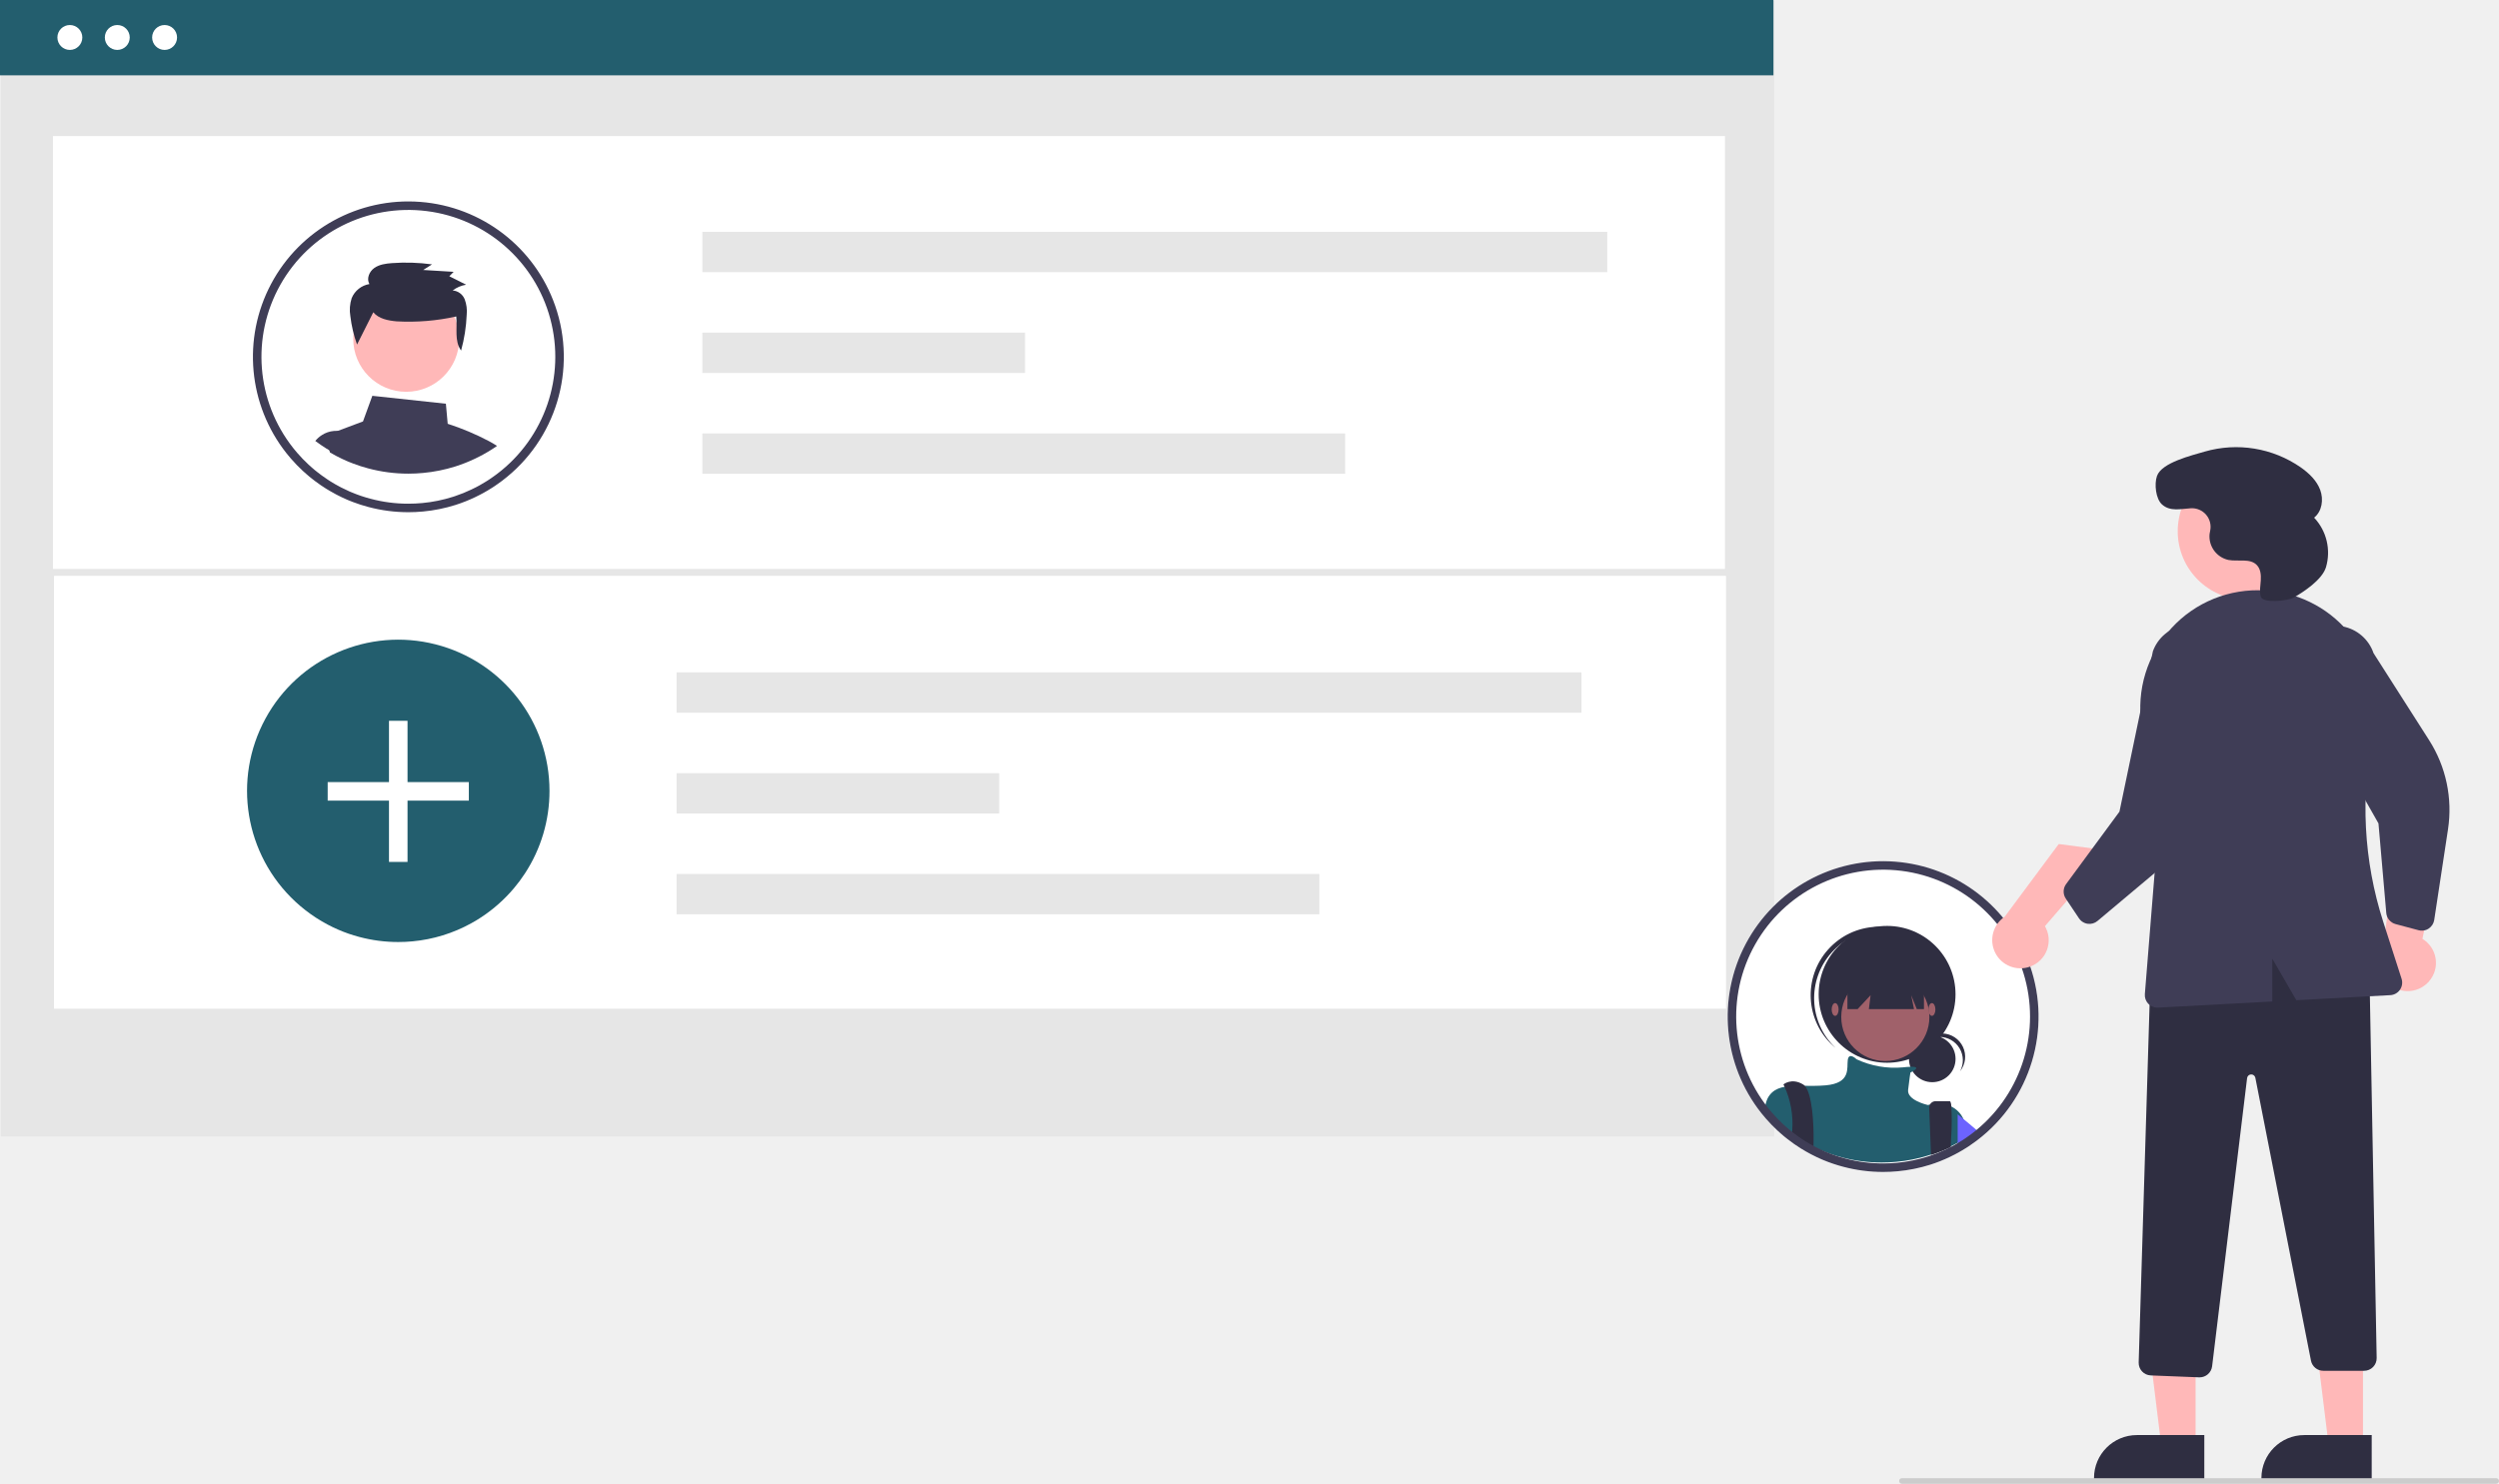
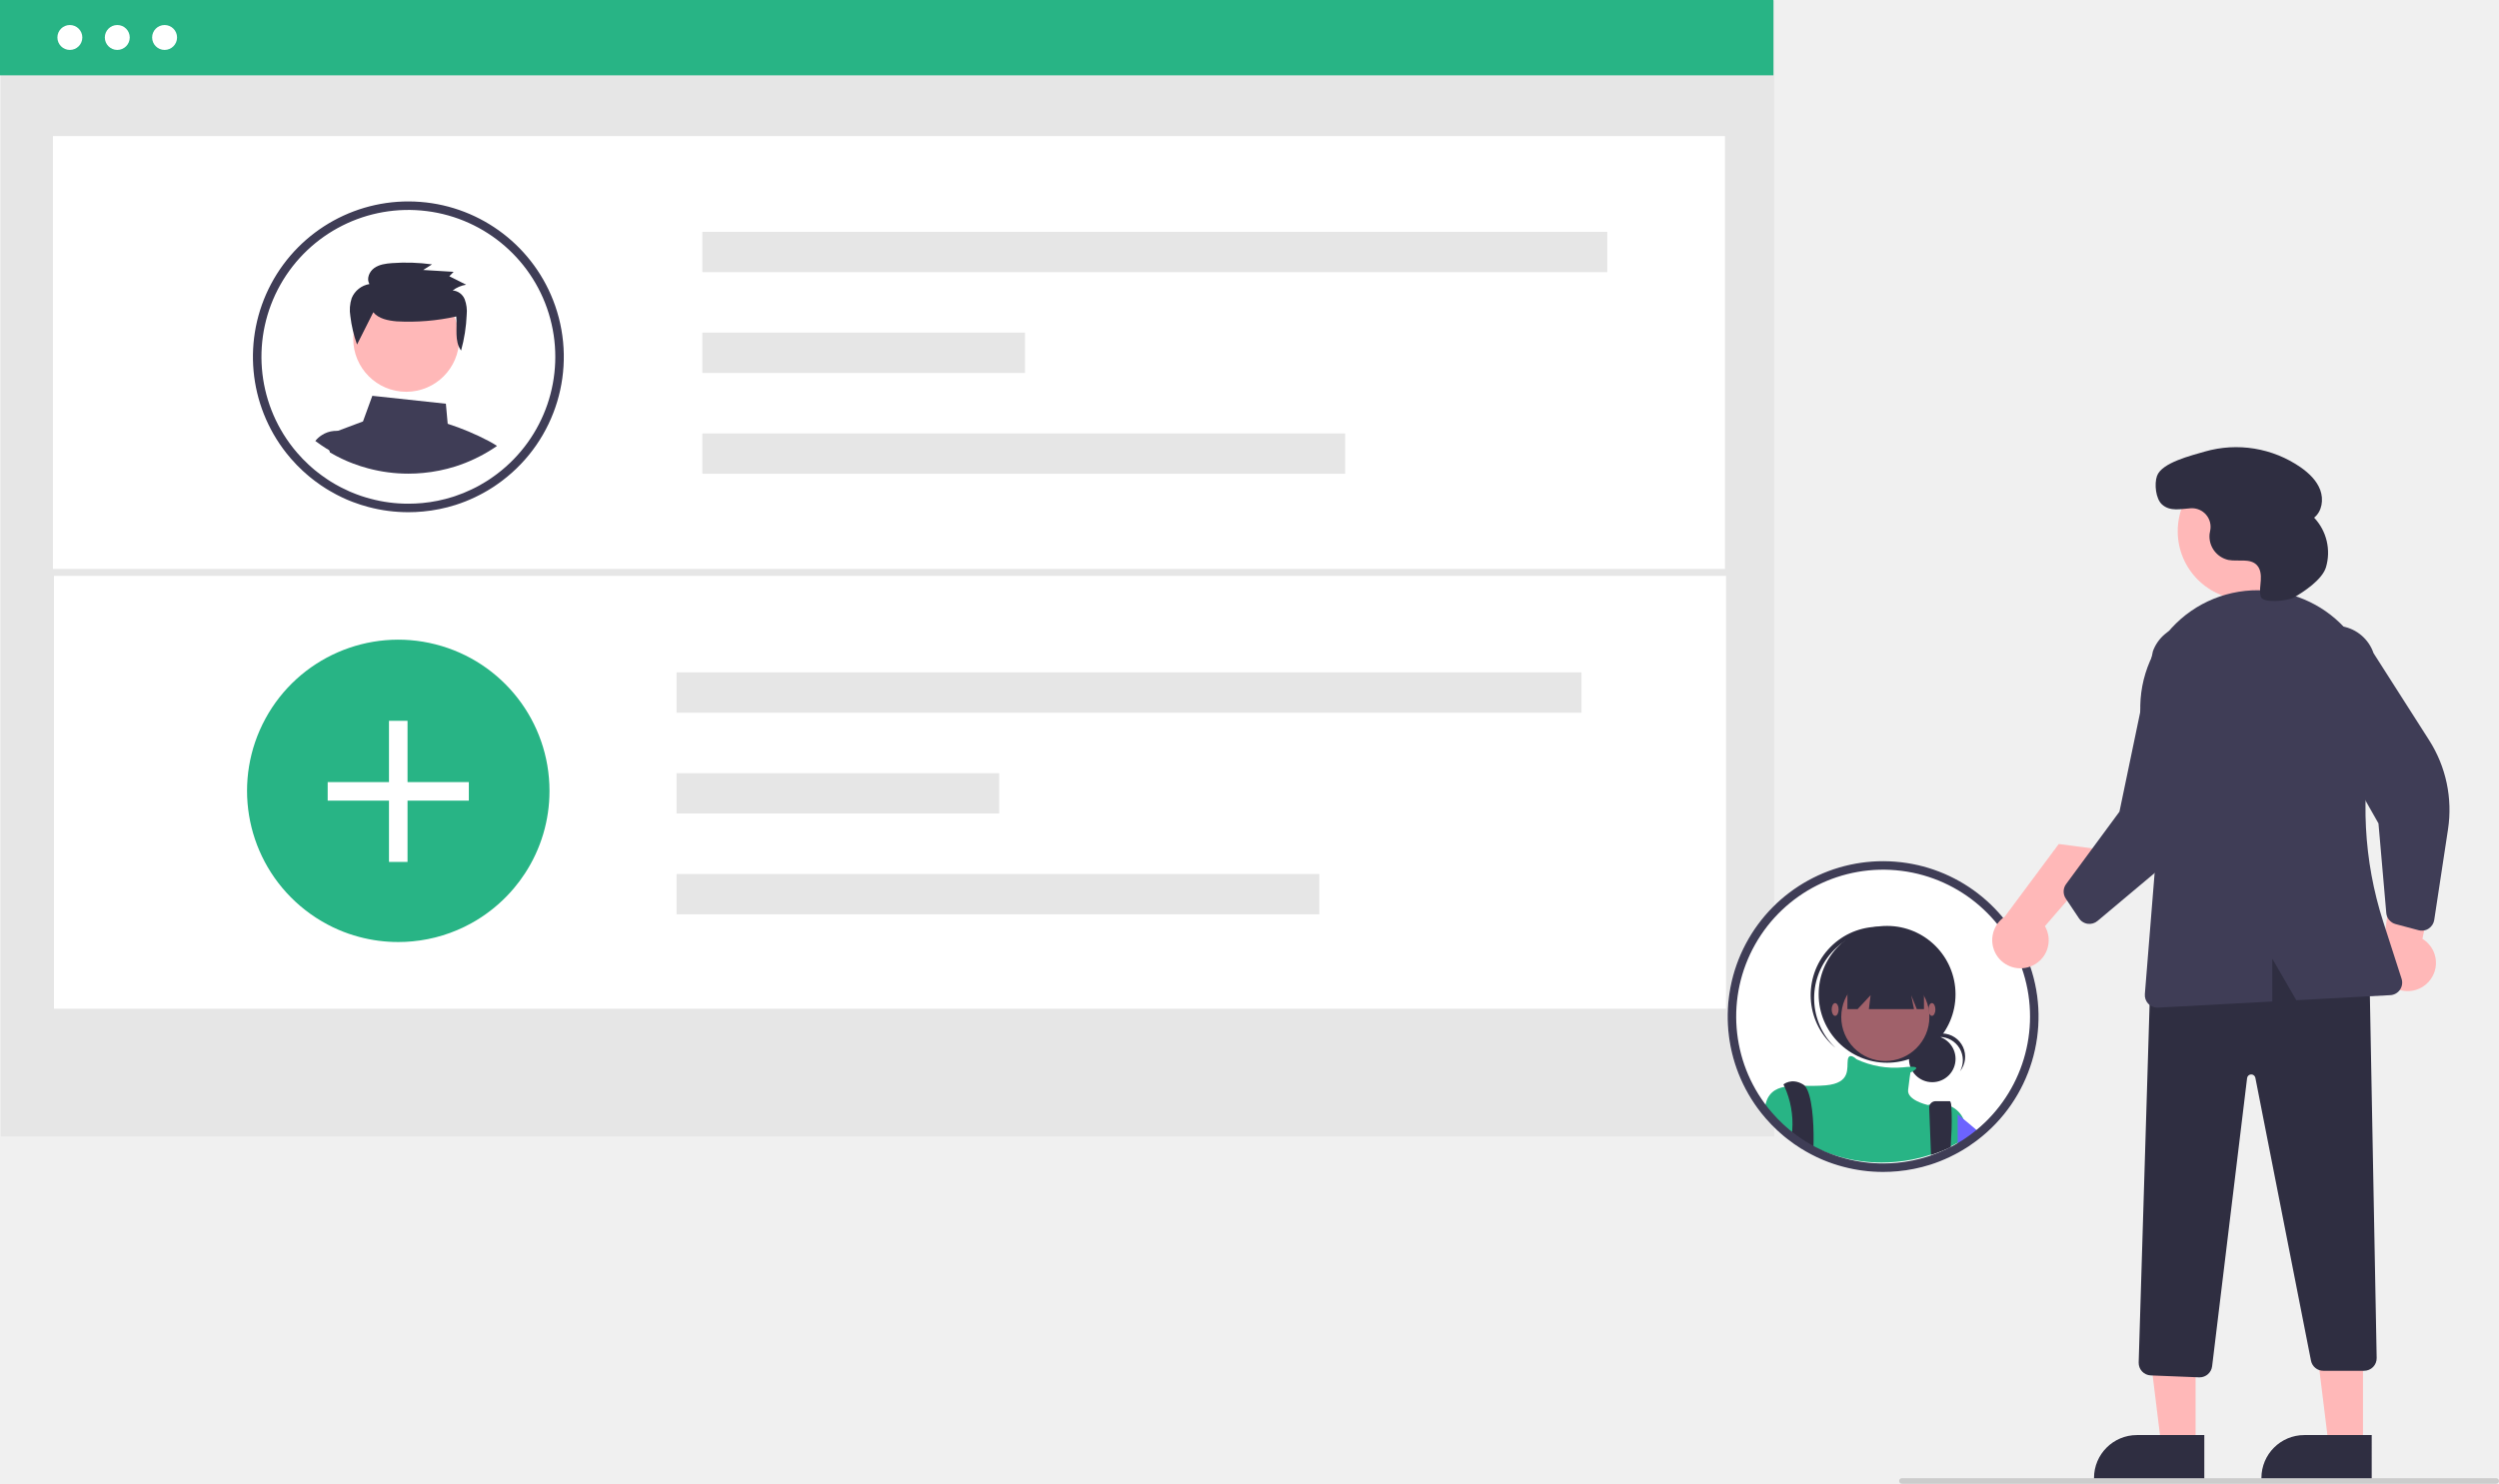
<svg xmlns="http://www.w3.org/2000/svg" id="Component_17_1" data-name="Component 17 – 1" width="895.681" height="531.951" viewBox="0 0 895.681 531.951">
  <circle id="Ellipse_182" data-name="Ellipse 182" cx="4.354" cy="4.354" r="4.354" transform="translate(88.754 51.61)" fill="#fff" />
  <circle id="Ellipse_183" data-name="Ellipse 183" cx="4.354" cy="4.354" r="4.354" transform="translate(105.279 51.61)" fill="#fff" />
  <circle id="Ellipse_184" data-name="Ellipse 184" cx="4.354" cy="4.354" r="4.354" transform="translate(121.804 51.61)" fill="#fff" />
  <rect id="Rectangle_266" data-name="Rectangle 266" width="552.899" height="3.073" transform="translate(82.529 66.193)" fill="#fff" />
  <rect id="Rectangle_246" data-name="Rectangle 246" width="635.631" height="407.086" transform="translate(0.271 0.36)" fill="#e6e6e6" />
-   <rect id="Rectangle_264" data-name="Rectangle 264" width="635.631" height="27.004" fill="#235e6e" />
+   <rect id="Rectangle_264" data-name="Rectangle 264" width="635.631" height="27.004" fill="#28b485" />
  <rect id="Rectangle_247" data-name="Rectangle 247" width="599.28" height="155.185" transform="translate(18.972 48.785)" fill="#fff" />
  <rect id="Rectangle_259" data-name="Rectangle 259" width="599.28" height="155.185" transform="translate(19.351 206.456)" fill="#fff" />
  <g id="Group_31" data-name="Group 31" transform="translate(251.742 83.115)">
    <rect id="Rectangle_250" data-name="Rectangle 250" width="324.331" height="14.455" fill="#e6e6e6" />
    <rect id="Rectangle_251" data-name="Rectangle 251" width="115.639" height="14.455" transform="translate(0 36.137)" fill="#e6e6e6" />
    <rect id="Rectangle_252" data-name="Rectangle 252" width="230.375" height="14.455" transform="translate(0 72.274)" fill="#e6e6e6" />
  </g>
-   <path id="Path_952" data-name="Path 952" d="M383.606,469.293a53.91,53.91,0,0,1-8.813,29.627,52.683,52.683,0,0,1-3.965,5.325,54.429,54.429,0,0,1-11.617,10.322q-1.773,1.175-3.645,2.2a53.736,53.736,0,0,1-21.057,6.485c-1.68.164-3.388.242-5.111.242a53.984,53.984,0,0,1-13.988-1.829,51.937,51.937,0,0,1-7.567-2.627q-1.879-.812-3.673-1.765a53.391,53.391,0,0,1-8.165-5.289q-1.783-1.388-3.438-2.926a54.2,54.2,0,1,1,91.039-39.764Z" transform="translate(-186.659 -185.765)" fill="#235e6e" />
+   <path id="Path_952" data-name="Path 952" d="M383.606,469.293a53.91,53.91,0,0,1-8.813,29.627,52.683,52.683,0,0,1-3.965,5.325,54.429,54.429,0,0,1-11.617,10.322q-1.773,1.175-3.645,2.2a53.736,53.736,0,0,1-21.057,6.485c-1.68.164-3.388.242-5.111.242a53.984,53.984,0,0,1-13.988-1.829,51.937,51.937,0,0,1-7.567-2.627q-1.879-.812-3.673-1.765a53.391,53.391,0,0,1-8.165-5.289q-1.783-1.388-3.438-2.926a54.2,54.2,0,1,1,91.039-39.764Z" transform="translate(-186.659 -185.765)" fill="#28b485" />
  <g id="Group_32" data-name="Group 32" transform="translate(117.446 258.418)">
    <rect id="Rectangle_273" data-name="Rectangle 273" width="6.645" height="50.592" transform="translate(21.974)" fill="#fff" />
    <rect id="Rectangle_274" data-name="Rectangle 274" width="50.592" height="6.645" transform="translate(0 21.974)" fill="#fff" />
  </g>
  <g id="Group_33" data-name="Group 33" transform="translate(242.494 241.061)">
    <rect id="Rectangle_250-2" data-name="Rectangle 250-2" width="324.331" height="14.455" fill="#e6e6e6" />
    <rect id="Rectangle_251-2" data-name="Rectangle 251-2" width="115.639" height="14.455" transform="translate(0 36.137)" fill="#e6e6e6" />
    <rect id="Rectangle_252-2" data-name="Rectangle 252-2" width="230.375" height="14.455" transform="translate(0 72.274)" fill="#e6e6e6" />
  </g>
  <circle id="Ellipse_194" data-name="Ellipse 194" cx="4.467" cy="4.467" r="4.467" transform="translate(37.572 8.966)" fill="#fff" />
  <circle id="Ellipse_195" data-name="Ellipse 195" cx="4.467" cy="4.467" r="4.467" transform="translate(54.528 8.966)" fill="#fff" />
  <circle id="Ellipse_246" data-name="Ellipse 246" cx="4.467" cy="4.467" r="4.467" transform="translate(20.572 8.966)" fill="#fff" />
  <path id="Path_3" data-name="Path 3" d="M361.9,333a92.633,92.633,0,0,0-14.78-6.22l-.65-7.19-26.36-2.84-3.35,9.19-9.46,3.55a4.606,4.606,0,0,0-.96.5h-.01a4.687,4.687,0,0,0-2,3.12,4.792,4.792,0,0,0,.07,1.88l.5,2.05c.72.43,1.46.84,2.2,1.23l.47.24c1.08.56,2.18,1.09,3.31,1.58.23.1.48.2.71.3.02.01.03.01.05.02.53.22,1.06.43,1.6.63a52.56,52.56,0,0,0,5.42,1.74,55.737,55.737,0,0,0,14.37,1.88c1.77,0,3.52-.08,5.25-.25a55.512,55.512,0,0,0,11.64-2.35c.01,0,.02-.01.03-.01a54.632,54.632,0,0,0,6.99-2.77c.01-.01.03-.01.04-.02.51-.24,1-.5,1.5-.75l.24-.12c.4-.21.8-.42,1.2-.64,1-.55,1.98-1.13,2.95-1.75.27-.16.53-.33.8-.51.38-.25.76-.51,1.13-.78C363.867,334.106,362.9,333.536,361.9,333Z" transform="translate(-186.659 -174.848)" fill="#3f3d56" />
  <path id="Path_4" data-name="Path 4" d="M312.427,337.426l-1.65-7.45h-4.31a1.028,1.028,0,0,0-.13.01h-.01a9.34,9.34,0,0,0-4.34,1.5,9.612,9.612,0,0,0-2.32,2.08c1.28.97,2.61,1.87,3.98,2.73l.06.03c.39.24.79.48,1.19.71.72.43,1.46.84,2.2,1.23l.47.24c1.08.56,2.18,1.09,3.31,1.58.23.1.48.2.71.3.02.01.03.01.05.02.53.22,1.06.43,1.6.63Z" transform="translate(-186.659 -175.481)" fill="#3f3d56" />
  <circle id="Ellipse_2" data-name="Ellipse 2" cx="18.985" cy="18.985" r="18.985" transform="translate(126.609 102.492)" fill="#ffb8b8" />
  <path id="Path_5" data-name="Path 5" d="M319.507,283.968c1.965,2.326,5.291,2.982,8.359,3.251a78.729,78.729,0,0,0,21.38-1.746c.435,4.212-.75,8.754,1.731,12.219a56.724,56.724,0,0,0,2.015-12.859,12.308,12.308,0,0,0-.712-5.508,5.065,5.065,0,0,0-4.315-3.181,10.814,10.814,0,0,1,4.824-2.062l-6.028-3.029,1.548-1.589L337.4,268.8l3.161-2.008a68.541,68.541,0,0,0-14.36-.453c-2.224.164-4.549.477-6.351,1.765s-2.843,3.85-1.724,5.741a8.336,8.336,0,0,0-6.353,5.041,13.458,13.458,0,0,0-.482,6.469,45.853,45.853,0,0,0,2.4,10.171Z" transform="translate(-185.718 -172.01)" fill="#2f2e41" />
  <path id="Path_6" data-name="Path 6" d="M385.637,272.636a55.709,55.709,0,1,0-96.27,52.92c.5.63,1.02,1.26,1.55,1.87.04.04.07.08.11.12a54.042,54.042,0,0,0,4.15,4.28c.38.35.78.71,1.18,1.05.76.68,1.54,1.33,2.35,1.95.32.25.63.5.96.74,1.28.97,2.61,1.87,3.98,2.73l.06.03c.39.24.79.48,1.19.71.72.43,1.46.84,2.2,1.23l.47.24c1.08.56,2.18,1.09,3.31,1.58.23.1.48.2.71.3.02.01.03.01.05.02.53.22,1.06.43,1.6.63a52.56,52.56,0,0,0,5.42,1.74,55.737,55.737,0,0,0,14.37,1.88c1.77,0,3.52-.08,5.25-.25a55.516,55.516,0,0,0,11.64-2.35c.01,0,.02-.01.03-.01a54.627,54.627,0,0,0,6.99-2.77c.01-.01.03-.01.04-.02.51-.24,1-.5,1.5-.75l.24-.12c.4-.21.8-.42,1.2-.64,1-.55,1.98-1.13,2.95-1.75.27-.16.53-.33.8-.51.38-.25.76-.51,1.13-.78.49-.34.98-.69,1.46-1.05.15-.11.31-.22.46-.34a55.689,55.689,0,0,0,18.92-62.68Zm-20.76,60.25c-.33.26-.67.51-1.01.74-.33.25-.66.49-1,.71-.29.21-.58.41-.88.6l-.09.06c-.22.15-.44.29-.66.43q-1.245.78-2.52,1.5l-.27.15c-.38.21-.76.41-1.14.61-.05.03-.11.05-.16.08l-.06.03c-.48.25-.97.49-1.46.72a49.045,49.045,0,0,1-5.83,2.36c-.26.09-.52.18-.78.26a52.456,52.456,0,0,1-11.02,2.24c-1.64.15-3.3.23-4.97.23a51.95,51.95,0,0,1-13.59-1.78,49.376,49.376,0,0,1-6.67-2.26c-.11-.05-.23-.09-.34-.14s-.23-.09-.34-.14-.23-.1-.35-.16c-.94-.41-1.87-.86-2.78-1.33l-.44-.23c-1.11-.58-2.2-1.2-3.26-1.86-.31-.19-.63-.39-.93-.6-.08-.05-.15-.1-.23-.15-.71-.47-1.42-.96-2.11-1.47-.47-.35-.94-.7-1.4-1.06-.77-.58-1.51-1.2-2.23-1.84-.38-.32-.75-.67-1.11-1a50.8,50.8,0,0,1-4.02-4.16c-.42-.48-.83-.96-1.22-1.46a3.808,3.808,0,0,1-.25-.31,52.659,52.659,0,1,1,73.12,9.23Z" transform="translate(-186.659 -163.024)" fill="#3f3d56" />
  <path id="Path_7" data-name="Path 7" d="M859.728,540a55.709,55.709,0,1,0-96.27,52.92c.5.63,1.02,1.26,1.55,1.87.04.04.07.08.11.12a54.138,54.138,0,0,0,4.15,4.28c.38.35.78.71,1.18,1.05.76.68,1.54,1.33,2.35,1.95a54.771,54.771,0,0,0,4.94,3.47l.06.03c1.11.69,2.24,1.33,3.39,1.94l.47.24c1.08.56,2.18,1.09,3.31,1.58.23.1.48.2.71.3.02.01.03.01.05.02a54.129,54.129,0,0,0,7.02,2.37,55.734,55.734,0,0,0,14.37,1.88c1.77,0,3.52-.08,5.25-.25a55.5,55.5,0,0,0,11.64-2.35c.01,0,.02-.01.03-.01a54.583,54.583,0,0,0,6.99-2.77c.01-.01.03-.01.04-.02.51-.24,1-.5,1.5-.75l.24-.12c.4-.21.8-.42,1.2-.64,1-.55,1.98-1.13,2.95-1.75.27-.16.53-.33.8-.51.88-.58,1.75-1.2,2.59-1.83.15-.11.31-.22.46-.34A55.692,55.692,0,0,0,859.728,540Z" transform="translate(-132.179 -193.859)" fill="#fff" />
  <circle id="Ellipse_188" data-name="Ellipse 188" cx="8.349" cy="8.349" r="8.349" transform="translate(684.203 371.283)" fill="#2f2e41" />
  <path id="Path_969" data-name="Path 969" d="M827.827,564.8a8.35,8.35,0,0,1,7.35,12.312,8.347,8.347,0,1,0-13.868-9.172,8.329,8.329,0,0,1,6.519-3.14Z" transform="translate(-132.662 -193.043)" fill="#2f2e41" />
  <circle id="Ellipse_189" data-name="Ellipse 189" cx="24.526" cy="24.526" r="24.526" transform="translate(651.838 331.955)" fill="#2f2e41" />
  <path id="Path_970" data-name="Path 970" d="M790.65,533.16a24.522,24.522,0,0,1,33.99-2.572c-.2-.191-.4-.383-.607-.568a24.526,24.526,0,0,0-32.73,36.535l.14.125c.208.185.422.36.635.537a24.522,24.522,0,0,1-1.427-34.057Z" transform="translate(-134.242 -191.584)" fill="#2f2e41" />
  <circle id="Ellipse_190" data-name="Ellipse 190" cx="15.796" cy="15.796" r="15.796" transform="translate(659.933 348.8)" fill="#a0616a" />
-   <path id="Path_8" data-name="Path 8" d="M837.958,598.056v5.3c-.97.62-1.95,1.2-2.95,1.75-.4.22-.8.43-1.2.64l-.24.12c-.5.25-.99.51-1.5.75-.01.01-.03.01-.04.02a54.594,54.594,0,0,1-6.99,2.77c-.01,0-.02.01-.03.01a55.5,55.5,0,0,1-11.64,2.35c-1.73.17-3.48.25-5.25.25a55.729,55.729,0,0,1-14.37-1.88,54.12,54.12,0,0,1-7.02-2.37c-.02-.01-.03-.01-.05-.02-.23-.1-.48-.2-.71-.3-1.13-.49-2.23-1.02-3.31-1.58l-.47-.24c-1.15-.61-2.28-1.25-3.39-1.94l-.06-.03a54.78,54.78,0,0,1-4.94-3.47c-.81-.62-1.59-1.27-2.35-1.95-.4-.34-.8-.7-1.18-1.05a54.14,54.14,0,0,1-4.15-4.28,20.238,20.238,0,0,1,.76-3.07l.01-.01a4.5,4.5,0,0,1,.21-.5,4,4,0,0,1,.19-.42c1.79-3.35,5.03-4.18,9.05-4.36,2.27-.1,4.78.01,7.43-.02,1.4-.01,2.85-.06,4.3-.19,9.15-.83,7.49-6.23,7.9-9.14.41-2.82,2.95-.38,3.12-.22l.01.01a32.271,32.271,0,0,0,16.6,2.91c.98-.12,1.96-.19,2.94-.22,2.58-.03,2.02.71,1.13,1.32a11.193,11.193,0,0,1-1.35.76s-.41,2.5-.83,6.24c-.4,3.58,6.46,5.26,7.03,5.39a.061.061,0,0,0,.04.01,13.773,13.773,0,0,1,7.61.2h.01a9.018,9.018,0,0,1,5.68,6.46Z" transform="translate(-133.691 -195.229)" fill="#235e6e" />
+   <path id="Path_8" data-name="Path 8" d="M837.958,598.056v5.3c-.97.62-1.95,1.2-2.95,1.75-.4.22-.8.43-1.2.64l-.24.12c-.5.25-.99.51-1.5.75-.01.01-.03.01-.04.02a54.594,54.594,0,0,1-6.99,2.77c-.01,0-.02.01-.03.01a55.5,55.5,0,0,1-11.64,2.35c-1.73.17-3.48.25-5.25.25a55.729,55.729,0,0,1-14.37-1.88,54.12,54.12,0,0,1-7.02-2.37c-.02-.01-.03-.01-.05-.02-.23-.1-.48-.2-.71-.3-1.13-.49-2.23-1.02-3.31-1.58l-.47-.24c-1.15-.61-2.28-1.25-3.39-1.94l-.06-.03a54.78,54.78,0,0,1-4.94-3.47c-.81-.62-1.59-1.27-2.35-1.95-.4-.34-.8-.7-1.18-1.05a54.14,54.14,0,0,1-4.15-4.28,20.238,20.238,0,0,1,.76-3.07l.01-.01a4.5,4.5,0,0,1,.21-.5,4,4,0,0,1,.19-.42c1.79-3.35,5.03-4.18,9.05-4.36,2.27-.1,4.78.01,7.43-.02,1.4-.01,2.85-.06,4.3-.19,9.15-.83,7.49-6.23,7.9-9.14.41-2.82,2.95-.38,3.12-.22l.01.01a32.271,32.271,0,0,0,16.6,2.91c.98-.12,1.96-.19,2.94-.22,2.58-.03,2.02.71,1.13,1.32a11.193,11.193,0,0,1-1.35.76s-.41,2.5-.83,6.24c-.4,3.58,6.46,5.26,7.03,5.39a.061.061,0,0,0,.04.01,13.773,13.773,0,0,1,7.61.2h.01a9.018,9.018,0,0,1,5.68,6.46Z" transform="translate(-133.691 -195.229)" fill="#28b485" />
  <path id="Path_9" data-name="Path 9" d="M786.827,604.486c0,.74-.02,1.45-.05,2.12-.01.4-.03.79-.05,1.16-.02-.01-.03-.01-.05-.02-.23-.1-.48-.2-.71-.3-1.13-.49-2.23-1.02-3.31-1.58l-.47-.24c-1.15-.61-2.28-1.25-3.39-1.94.03-.35.08-.7.13-1.05.11-.77.2-1.55.26-2.32a32.184,32.184,0,0,0-2.85-15.76v-.01c-.2-.4-.32-.62-.32-.62s2.91-2.5,7.06,0a2.5,2.5,0,0,1,.69.6C786.268,587.476,786.947,597.4,786.827,604.486Z" transform="translate(-136.815 -195.14)" fill="#2f2e41" />
  <path id="Path_10" data-name="Path 10" d="M832.237,603.126c-.04,1.12-.1,2.29-.17,3.48v.01c-.01.01-.03.01-.04.02a54.594,54.594,0,0,1-6.99,2.77c-.01,0-.02.01-.03.01l-.11-2.81-.01-.37-.53-13.68a2.3,2.3,0,0,1,2.29-2.4h5.07c.25,0,.43.51.55,1.43v.01a86.672,86.672,0,0,1-.03,11.53Z" transform="translate(-132.907 -195.366)" fill="#2f2e41" />
  <path id="Path_975" data-name="Path 975" d="M796.181,537.154v15.8h3.658l4.655-4.988-.623,4.988h16.17l-1-4.988,2,4.988h2.578v-15.8Z" transform="translate(-134.038 -191.177)" fill="#2f2e41" />
  <ellipse id="Ellipse_191" data-name="Ellipse 191" cx="1.247" cy="2.286" rx="1.247" ry="2.286" transform="translate(656.496 359.623)" fill="#a0616a" />
  <ellipse id="Ellipse_192" data-name="Ellipse 192" cx="1.247" cy="2.286" rx="1.247" ry="2.286" transform="translate(691.185 359.623)" fill="#a0616a" />
  <path id="Path_11" data-name="Path 11" d="M841.347,601.016c-.84.63-1.71,1.25-2.59,1.83-.27.18-.53.35-.8.51-.97.62-1.95,1.2-2.95,1.75-.4.22-.8.43-1.2.64v-11.02s1.6,1.28,4.15,3.41c.32.27.65.55,1,.85C839.7,599.606,840.5,600.286,841.347,601.016Z" transform="translate(-132.147 -195.233)" fill="#6c63ff" />
  <path id="Path_12" data-name="Path 12" d="M859.728,540a55.709,55.709,0,1,0-96.27,52.92c.5.63,1.02,1.26,1.55,1.87.04.04.07.08.11.12a54.138,54.138,0,0,0,4.15,4.28c.38.35.78.71,1.18,1.05.76.68,1.54,1.33,2.35,1.95a54.771,54.771,0,0,0,4.94,3.47l.06.03c1.11.69,2.24,1.33,3.39,1.94l.47.24c1.08.56,2.18,1.09,3.31,1.58.23.1.48.2.71.3.02.01.03.01.05.02a54.129,54.129,0,0,0,7.02,2.37,55.734,55.734,0,0,0,14.37,1.88c1.77,0,3.52-.08,5.25-.25a55.5,55.5,0,0,0,11.64-2.35c.01,0,.02-.01.03-.01a54.583,54.583,0,0,0,6.99-2.77c.01-.01.03-.01.04-.02.51-.24,1-.5,1.5-.75l.24-.12c.4-.21.8-.42,1.2-.64,1-.55,1.98-1.13,2.95-1.75.27-.16.53-.33.8-.51.88-.58,1.75-1.2,2.59-1.83.15-.11.31-.22.46-.34A55.692,55.692,0,0,0,859.728,540Zm-20.76,60.25c-.33.26-.67.51-1.01.74-.33.25-.66.49-1,.71-.29.21-.58.41-.88.6-.25.17-.5.33-.75.49q-1.244.78-2.52,1.5l-.271.15c-.38.21-.76.41-1.14.61-.05.03-.11.05-.16.08l-.06.03c-.48.25-.97.49-1.46.72a49.026,49.026,0,0,1-5.83,2.36c-.26.09-.52.18-.78.26a52.457,52.457,0,0,1-11.02,2.24c-1.64.15-3.3.23-4.97.23a51.95,51.95,0,0,1-13.59-1.78,49.393,49.393,0,0,1-6.67-2.26c-.23-.09-.46-.19-.68-.28-.12-.05-.23-.1-.35-.16-.94-.41-1.87-.86-2.78-1.33l-.44-.23c-1.11-.58-2.2-1.2-3.26-1.86-.39-.24-.78-.49-1.16-.75-1.2-.79-2.37-1.64-3.51-2.53-.77-.58-1.51-1.2-2.23-1.84-.38-.32-.75-.67-1.11-1a50.885,50.885,0,0,1-4.02-4.16c-.42-.48-.83-.96-1.22-1.46a3.8,3.8,0,0,1-.25-.31,52.659,52.659,0,1,1,73.12,9.23Z" transform="translate(-132.179 -193.859)" fill="#3f3d56" />
  <path id="Path_13" data-name="Path 13" d="M856.591,535.628a10.056,10.056,0,0,0,5.277-14.488L885.227,494.1l-18.414-2.4-19.359,26.048a10.11,10.11,0,0,0,9.137,17.88Z" transform="translate(-128.929 -189.1)" fill="#ffb8b8" />
  <path id="Path_14" data-name="Path 14" d="M988.255,541.342a10.056,10.056,0,0,0-2.363-15.237l7.425-34.955-17.288,6.779-4.4,32.155a10.11,10.11,0,0,0,16.626,11.259Z" transform="translate(-117.659 -189.513)" fill="#ffb8b8" />
  <path id="Path_15" data-name="Path 15" d="M717.931,560.49h-12.26L699.839,513.2h18.094Z" transform="translate(69 -42)" fill="#ffb8b8" />
  <path id="Path_16" data-name="Path 16" d="M907.717,735.4H868.187v-.5a15.386,15.386,0,0,1,15.387-15.386h24.145Z" transform="translate(-117.659 -205.024)" fill="#2f2e41" />
  <path id="Path_17" data-name="Path 17" d="M777.931,560.49h-12.26L759.839,513.2h18.094Z" transform="translate(69 -42)" fill="#ffb8b8" />
  <path id="Path_18" data-name="Path 18" d="M967.717,735.4H928.187v-.5a15.386,15.386,0,0,1,15.387-15.386h24.145Z" transform="translate(-117.659 -205.024)" fill="#2f2e41" />
  <path id="Path_19" data-name="Path 19" d="M905.868,698.822l-17.355-.694a4.514,4.514,0,0,1-4.318-4.634l4.889-160.379L889.4,533c30.416-11,55.578-10.171,76.926,2.54l.239.143,2.929,156.2a4.5,4.5,0,0,1-4.5,4.585H950.365a4.51,4.51,0,0,1-4.416-3.632L926.014,591.429a1.5,1.5,0,0,0-2.961.109l-12.538,103.33a4.526,4.526,0,0,1-4.469,3.957Z" transform="translate(-117.659 -205.024)" fill="#2f2e41" />
  <circle id="Ellipse_3" data-name="Ellipse 3" cx="24.561" cy="24.561" r="24.561" transform="translate(780.531 165.891)" fill="#ffb8b8" />
  <path id="Path_20" data-name="Path 20" d="M864.891,516.106a4.506,4.506,0,0,1-2.091-1.686l-4.746-7.1a4.515,4.515,0,0,1,.119-5.169l19.132-25.968,11.986-57.511a14.5,14.5,0,1,1,27.017,10.52l-5.665,36.6a46.374,46.374,0,0,1-16.024,28.441l-25.185,21.134a4.5,4.5,0,0,1-3.528,1.008A4.455,4.455,0,0,1,864.891,516.106Z" transform="translate(-117.659 -185.187)" fill="#3f3d56" />
  <path id="Path_21" data-name="Path 21" d="M987.206,518.711a4.506,4.506,0,0,1-2.683.116l-8.255-2.2a4.514,4.514,0,0,1-3.326-3.959l-2.8-32.133-29-51.089a14.5,14.5,0,1,1,27.231-9.954l19.931,31.217a46.374,46.374,0,0,1,6.763,31.936l-4.941,32.5a4.505,4.505,0,0,1-1.982,3.087A4.456,4.456,0,0,1,987.206,518.711Z" transform="translate(-117.659 -185.332)" fill="#3f3d56" />
  <path id="Path_22" data-name="Path 22" d="M895.887,411.524a41.823,41.823,0,0,1,33.537-13.56q.616.038,1.227.086h0a41.734,41.734,0,0,1,30.16,16.646,42.362,42.362,0,0,1,7.525,34.145,132.361,132.361,0,0,0,3.5,67.876l6.589,20.459a4.5,4.5,0,0,1-4.042,5.872l-33.685,1.811-8.62-14.89v15.353l-40.941,2.2c-.082,0-.163.007-.243.007a4.5,4.5,0,0,1-4.484-4.861l4.627-57.382-5.8-38.973a42.089,42.089,0,0,1,10.657-34.791Z" transform="translate(-117.659 -186.272)" fill="#3f3d56" />
  <path id="Path_23" data-name="Path 23" d="M939.821,391.354c-2.274,1.308-11.262,2.176-11.9-.368l-.014-.056c-.446-1.864-.076-3.811.052-5.723s-.059-4.013-1.362-5.419c-2.428-2.621-6.748-1.232-10.258-1.894a8.664,8.664,0,0,1-6.74-9.253c.05-.4.128-.8.216-1.193a6.673,6.673,0,0,0-6.927-8.081c-3.548.2-7.378,1.278-10.314-1.35-2.27-2.032-2.824-7.322-1.827-10.2,1.676-4.838,12.414-7.371,17.1-8.764a40.62,40.62,0,0,1,34.43,5.65c2.961,2.087,5.727,4.71,6.989,8.106s.653,7.68-2.193,9.922a18.332,18.332,0,0,1,4.246,17.806C949.915,385.063,943.206,389.406,939.821,391.354Z" transform="translate(-117.659 -177.146)" fill="#2f2e41" />
  <path id="Path_24" data-name="Path 24" d="M1012.341,736.976h-213a1,1,0,0,1,0-2h213a1,1,0,0,1,0,2Z" transform="translate(-117.659 -205.024)" fill="#ccc" />
</svg>
